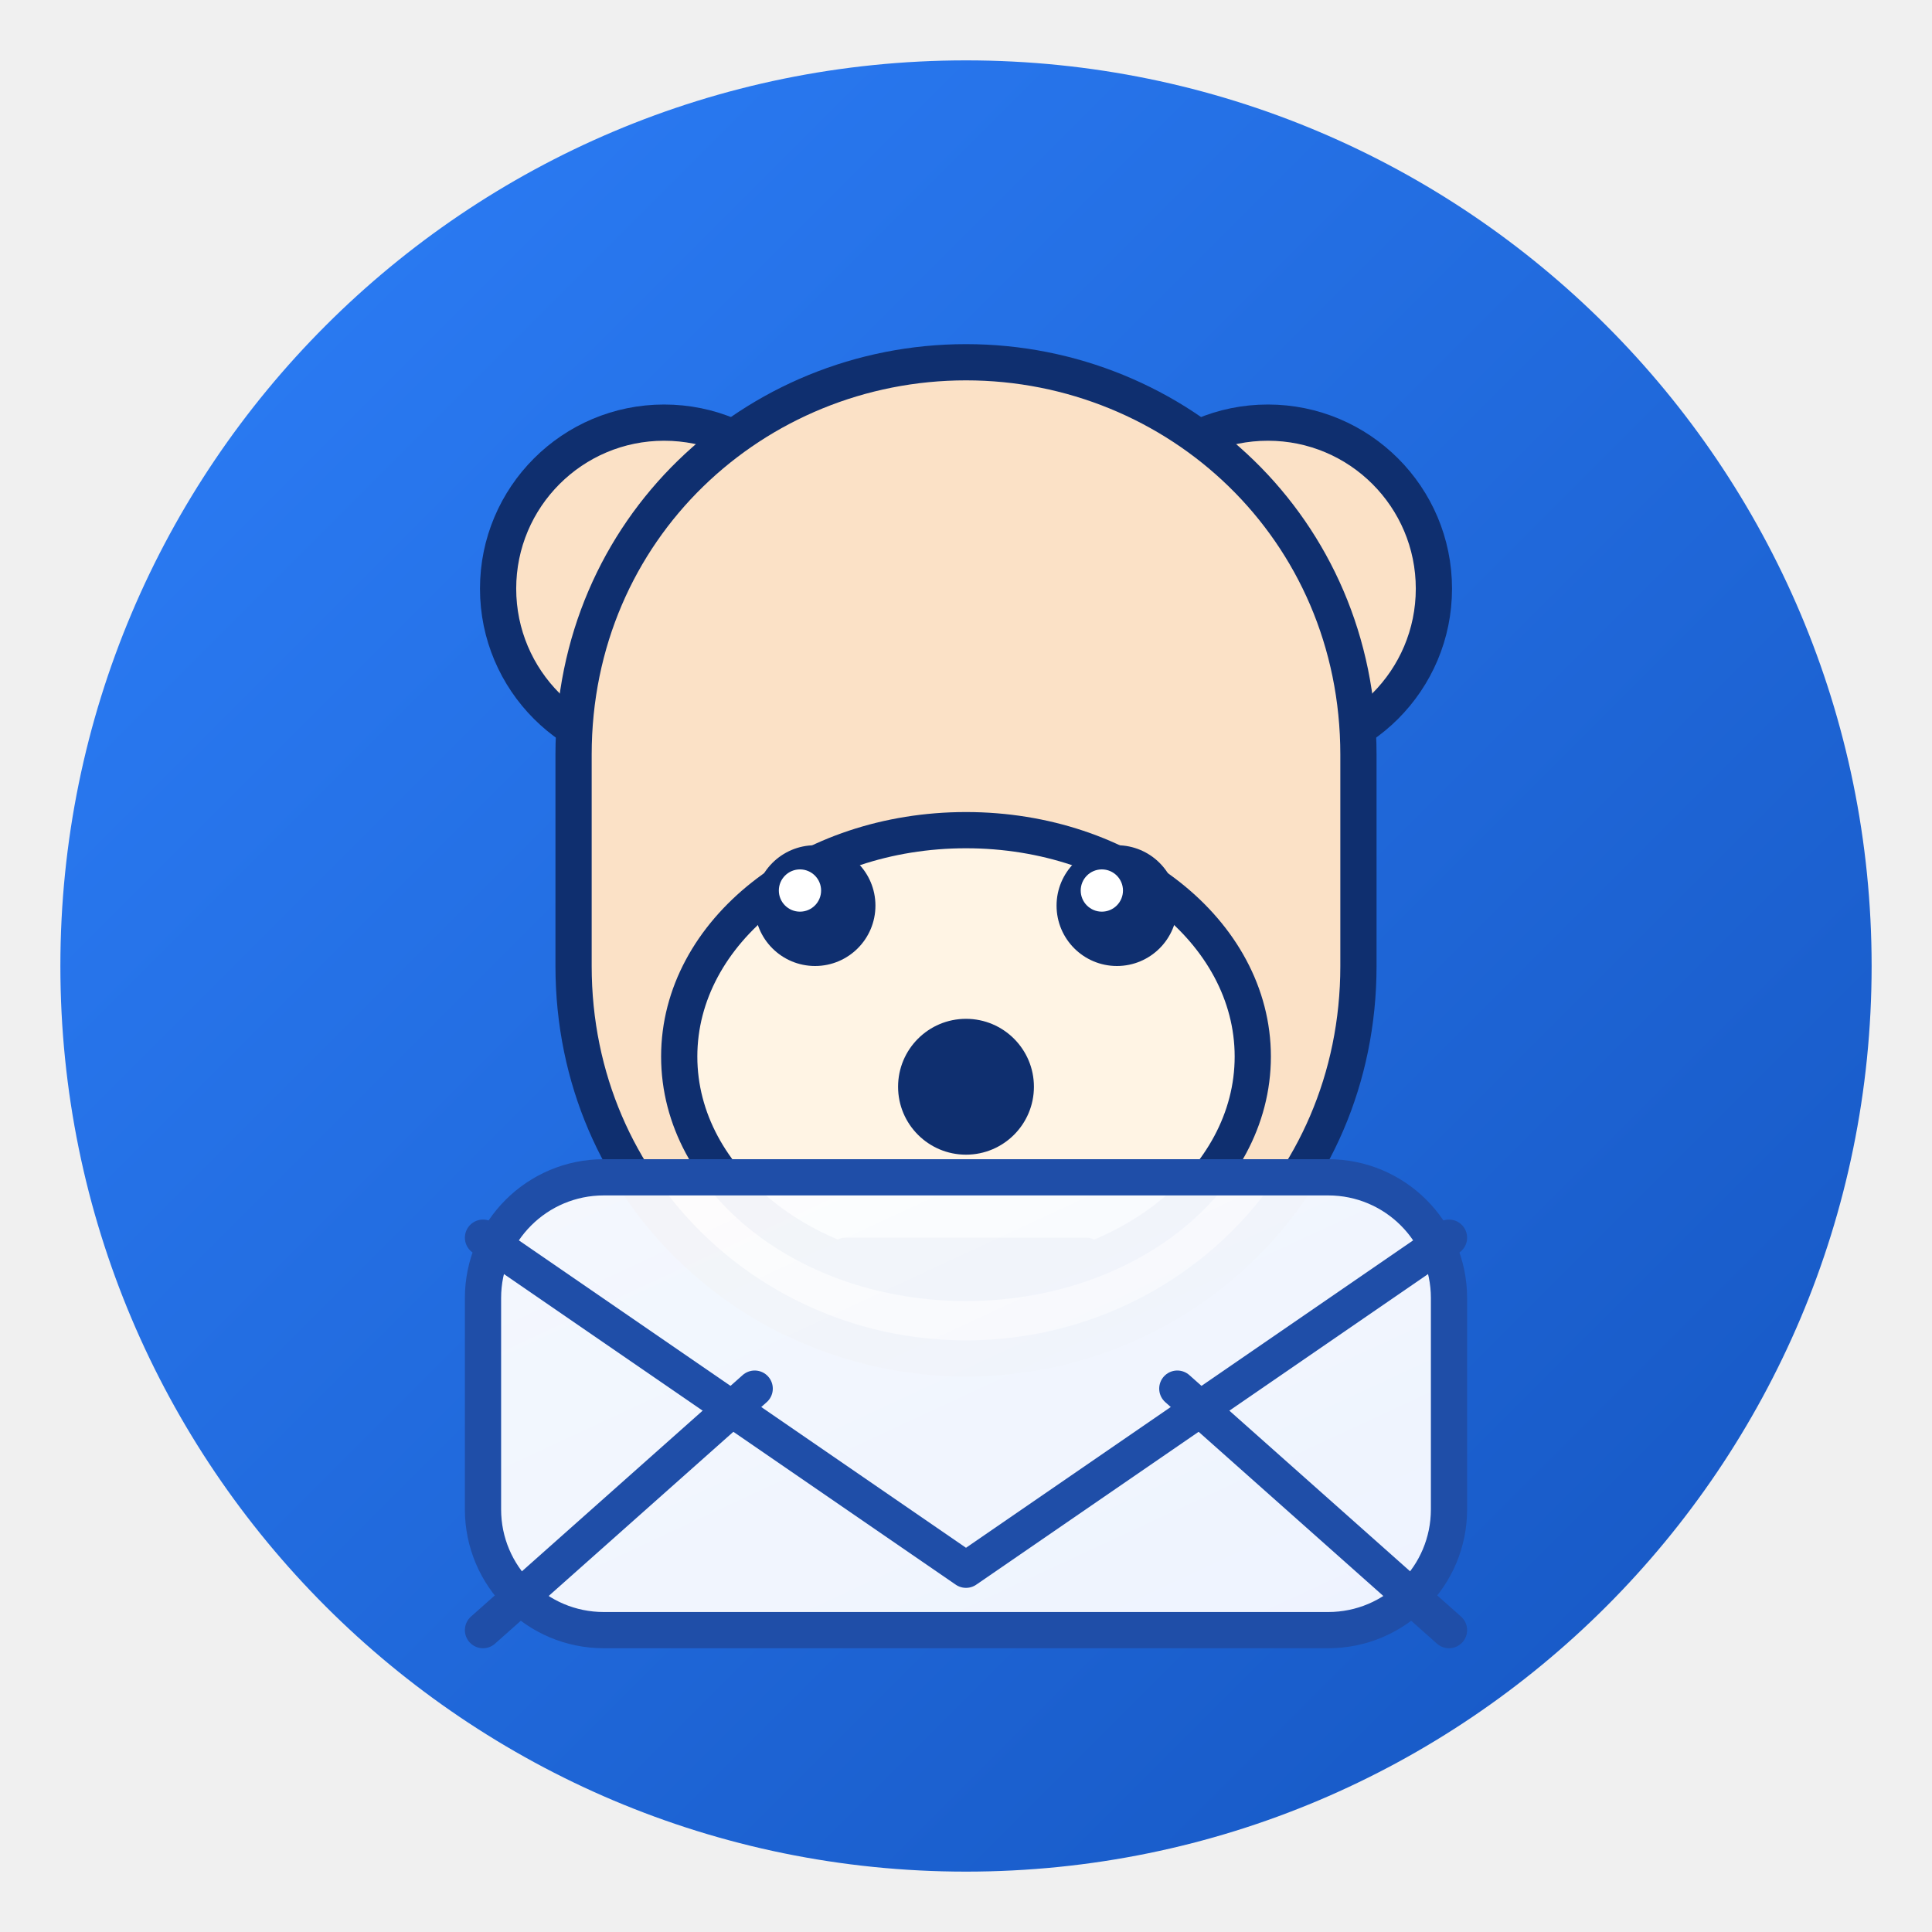
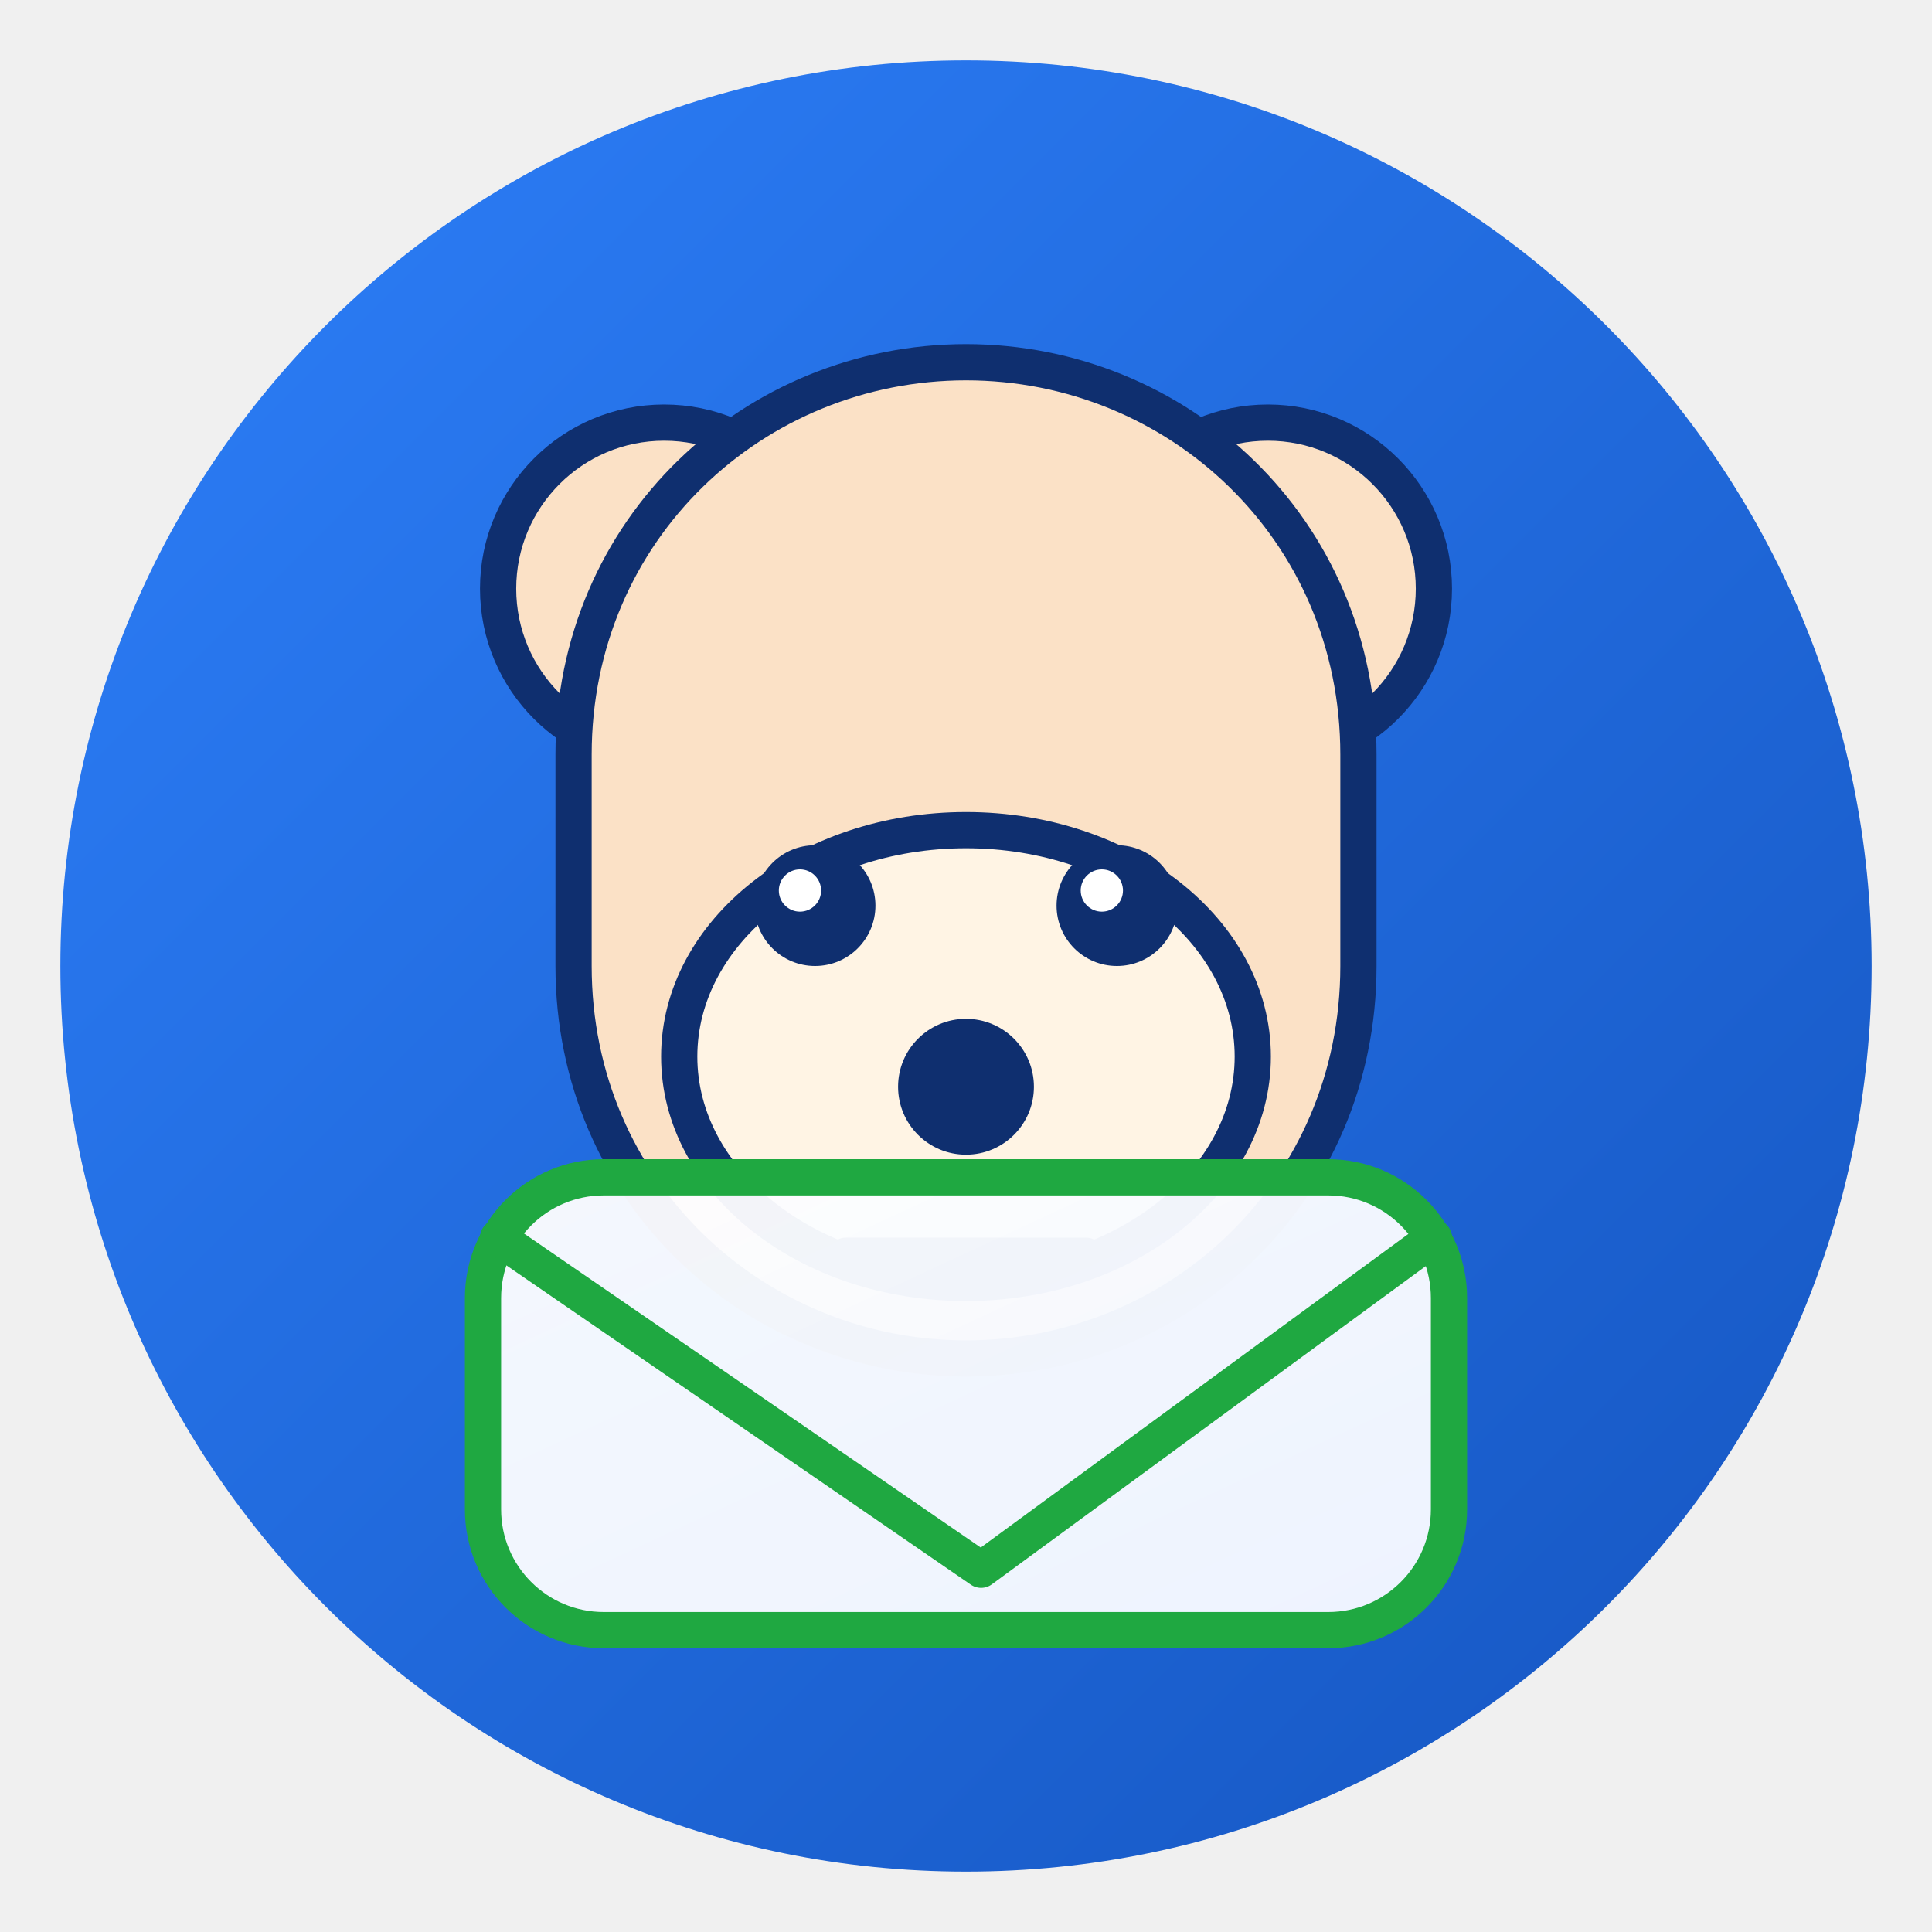
<svg xmlns="http://www.w3.org/2000/svg" viewBox="0 0 128 128" role="img" aria-labelledby="title desc">
  <defs>
    <linearGradient id="gp-bg" x1="0%" y1="0%" x2="100%" y2="100%">
      <stop offset="0%" stop-color="#2d7ff9" />
      <stop offset="100%" stop-color="#1555c0" />
    </linearGradient>
    <linearGradient id="gp-env" x1="0%" y1="0%" x2="100%" y2="100%">
      <stop offset="0%" stop-color="#ffffff" stop-opacity="0.95" />
      <stop offset="100%" stop-color="#eef3ff" />
    </linearGradient>
  </defs>
  <circle cx="64" cy="64" r="60" fill="url(#gp-bg)" />
  <g stroke="#0f2f6f" stroke-width="2.4" stroke-linejoin="round" stroke-linecap="round">
    <g fill="#fbe1c6">
      <circle cx="44" cy="39" r="11" />
      <circle cx="84" cy="39" r="11" />
      <path d="M38 50c0-15 12-26 26-26s26 11 26 26v14c0 15-12 26-26 26S38 79 38 64z" />
    </g>
    <ellipse cx="64" cy="70" rx="19" ry="15" fill="#fff4e4" />
    <g fill="#0f2f6f" stroke-width="0">
      <circle cx="54" cy="60" r="4" />
      <circle cx="74" cy="60" r="4" />
      <circle cx="64" cy="72" r="4.5" />
    </g>
    <g fill="#ffffff" stroke-width="0">
      <circle cx="53" cy="59" r="1.4" />
      <circle cx="73" cy="59" r="1.4" />
    </g>
    <path d="M56 83h16" stroke="#0f2f6f" stroke-width="2" stroke-linecap="round" />
  </g>
-   <g stroke="#1f4ea8" stroke-width="2.4" stroke-linejoin="round" stroke-linecap="round">
+   <g stroke="#1fa841" stroke-width="2.4" stroke-linejoin="round" stroke-linecap="round">
    <path d="M40 78h48a8 8 0 0 1 8 8v14a8 8 0 0 1-8 8H40a8 8 0 0 1-8-8V86a8 8 0 0 1 8-8z" fill="url(#gp-env)" />
-     <path d="M32 82l32 22 32-22" fill="none" />
-     <path d="M32 108l18-16" fill="none" />
-     <path d="M96 108l-18-16" fill="none" />
+     <path d="M33 82l32 22 30-22" fill="none" />
  </g>
</svg>
